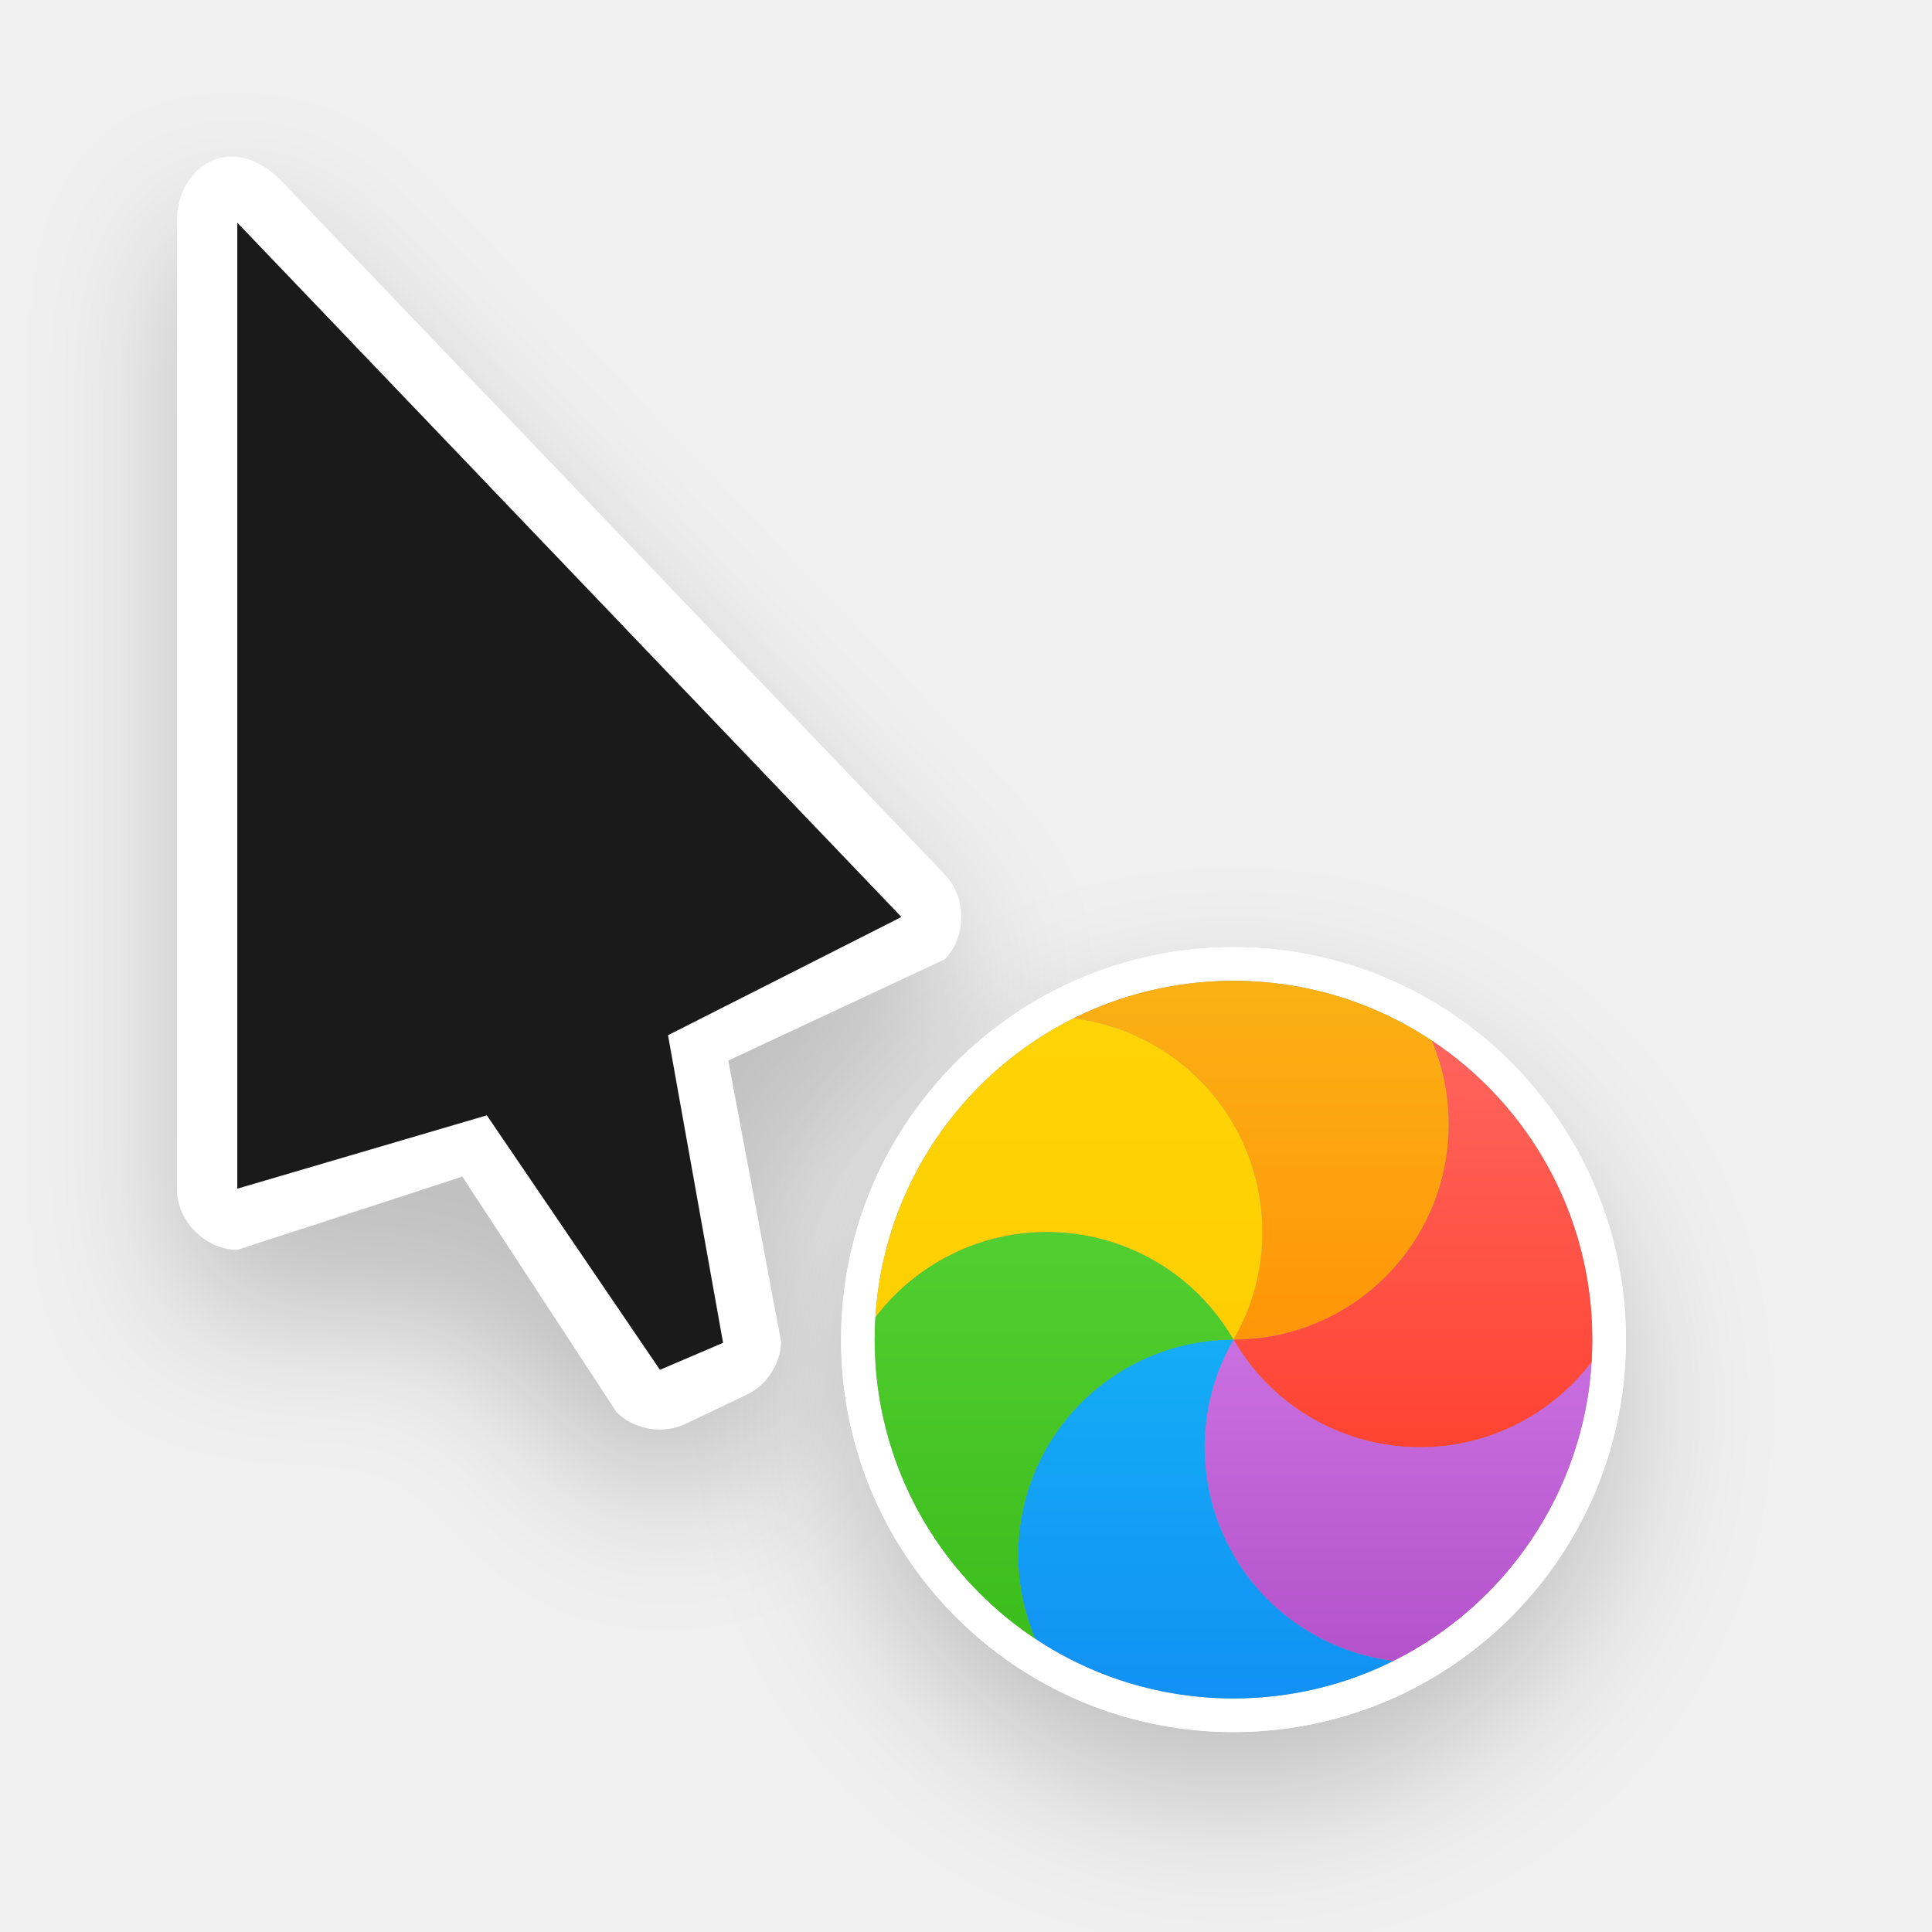
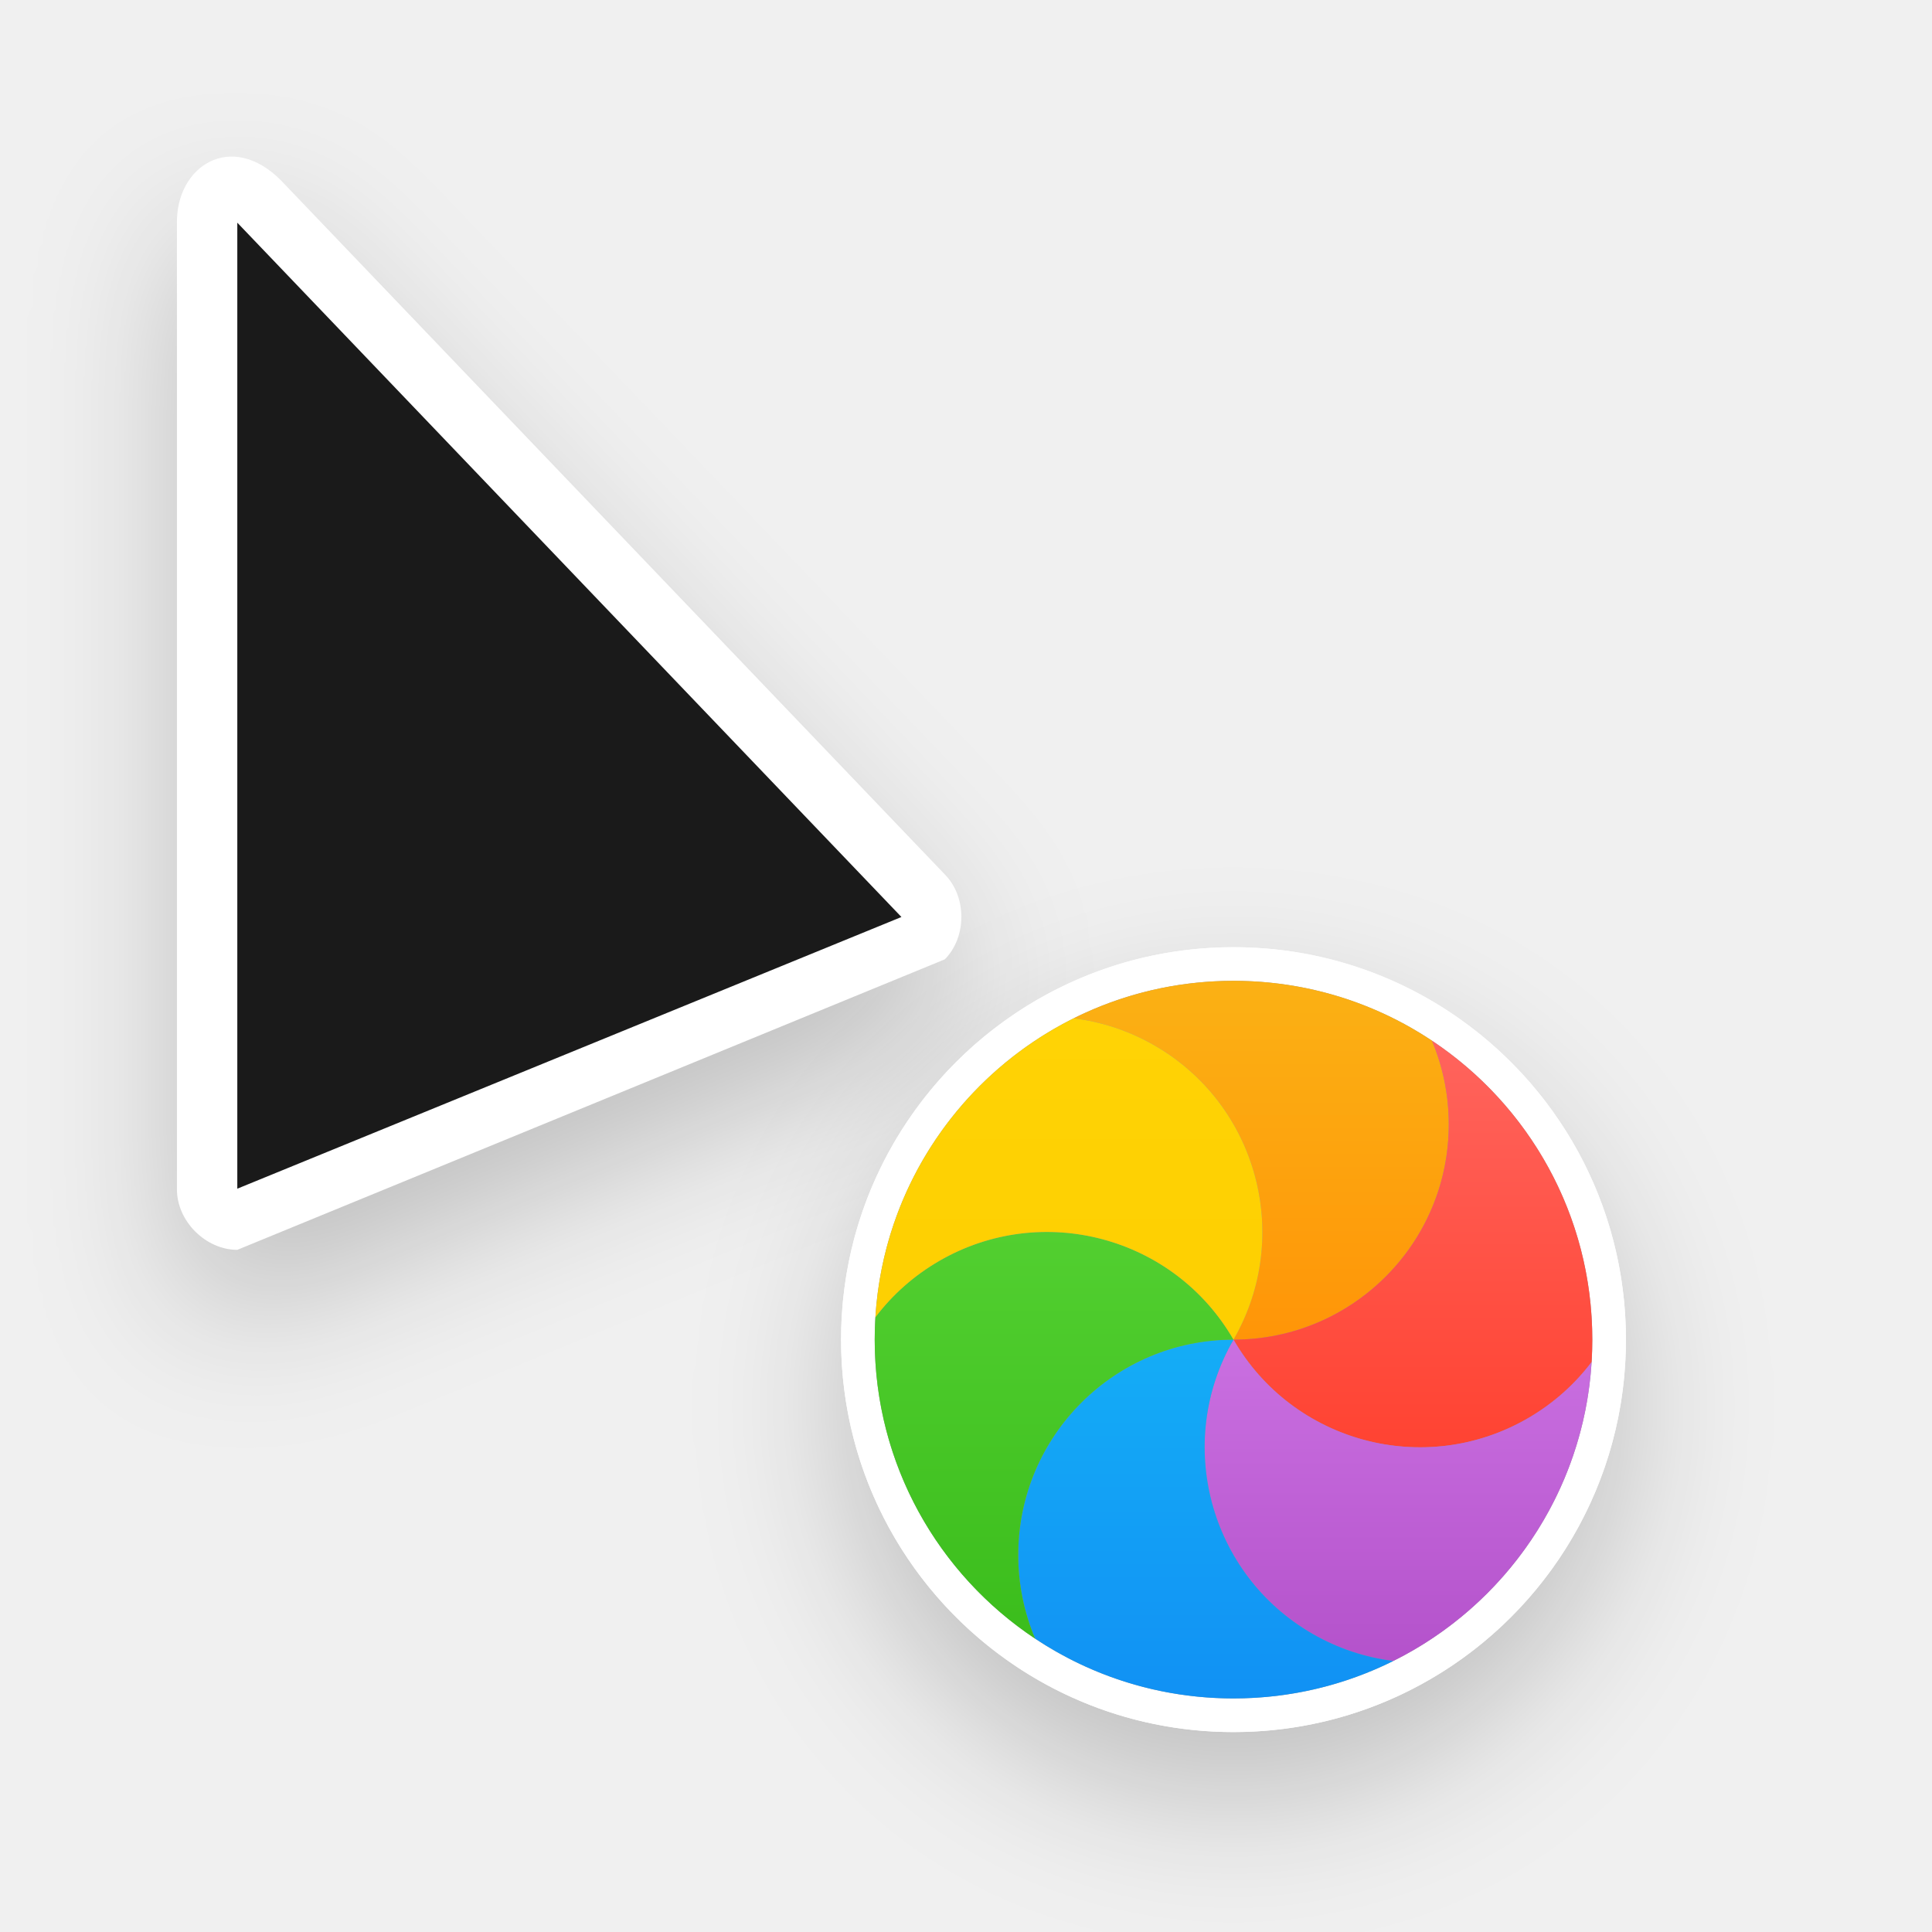
<svg xmlns="http://www.w3.org/2000/svg" xmlns:xlink="http://www.w3.org/1999/xlink" width="32" height="32" viewBox="0 0 32 32" id="svg2" version="1.1">
  <defs id="defs4">
    <linearGradient xlink:href="#linearGradient-colour1" id="linearGradient13172" gradientUnits="userSpaceOnUse" gradientTransform="matrix(1.028313,0,0,0.9836115,343.323,796.7172)" x1="17.871" y1="7.669" x2="17.871" y2="17.893" />
    <linearGradient gradientUnits="userSpaceOnUse" gradientTransform="matrix(1.028313,0,0,0.9836115,343.323,796.7172)" x1="17.871" y1="7.669" x2="17.871" y2="17.893" id="linearGradient-colour1">
      <stop stop-color="#FBB114" offset="0%" id="stop7" />
      <stop stop-color="#FF9508" offset="100%" id="stop9" />
    </linearGradient>
    <linearGradient xlink:href="#linearGradient-colour2" id="linearGradient13174" gradientUnits="userSpaceOnUse" gradientTransform="matrix(0.944652,0,0,1.070723,343.323,796.7172)" x1="23.954" y1="8.61" x2="23.954" y2="19.256" />
    <linearGradient gradientUnits="userSpaceOnUse" gradientTransform="matrix(0.944652,0,0,1.070723,343.323,796.7172)" x1="23.954" y1="8.61" x2="23.954" y2="19.256" id="linearGradient-colour2">
      <stop stop-color="#FF645D" offset="0%" id="stop12" />
      <stop stop-color="#FF4332" offset="100%" id="stop14" />
    </linearGradient>
    <linearGradient xlink:href="#linearGradient-colour3" id="linearGradient13176" gradientUnits="userSpaceOnUse" gradientTransform="matrix(1.103708,0,0,0.9164209,343.323,796.7172)" x1="20.127" y1="19.205" x2="20.127" y2="29.033" />
    <linearGradient gradientUnits="userSpaceOnUse" gradientTransform="matrix(1.103708,0,0,0.9164209,343.323,796.7172)" x1="20.127" y1="19.205" x2="20.127" y2="29.033" id="linearGradient-colour3">
      <stop stop-color="#CA70E1" offset="0%" id="stop17" />
      <stop stop-color="#B452CB" offset="100%" id="stop19" />
    </linearGradient>
    <linearGradient xlink:href="#linearGradient-colour4" id="linearGradient13178" gradientUnits="userSpaceOnUse" gradientTransform="matrix(1.028313,0,0,0.9836116,343.323,796.7172)" x1="16.36" y1="17.893" x2="16.36" y2="28.118" />
    <linearGradient gradientUnits="userSpaceOnUse" gradientTransform="matrix(1.028313,0,0,0.9836116,343.323,796.7172)" x1="16.36" y1="17.893" x2="16.36" y2="28.118" id="linearGradient-colour4">
      <stop stop-color="#14ADF6" offset="0%" id="stop22" />
      <stop stop-color="#1191F4" offset="100%" id="stop24" />
    </linearGradient>
    <linearGradient xlink:href="#linearGradient-colour5" id="linearGradient13180" gradientUnits="userSpaceOnUse" gradientTransform="matrix(0.944652,0,0,1.070723,343.323,796.7172)" x1="13.308" y1="13.619" x2="13.308" y2="24.265" />
    <linearGradient gradientUnits="userSpaceOnUse" gradientTransform="matrix(0.944652,0,0,1.070723,343.323,796.7172)" x1="13.308" y1="13.619" x2="13.308" y2="24.265" id="linearGradient-colour5">
      <stop stop-color="#52CF30" offset="0%" id="stop27" />
      <stop stop-color="#3BBD1C" offset="100%" id="stop29" />
    </linearGradient>
    <linearGradient xlink:href="#linearGradient-colour6" id="linearGradient13182" gradientUnits="userSpaceOnUse" gradientTransform="matrix(1.103708,0,0,0.9164209,343.323,796.7172)" x1="11.766" y1="9.377" x2="11.766" y2="19.205" />
    <linearGradient gradientUnits="userSpaceOnUse" gradientTransform="matrix(1.103708,0,0,0.9164209,343.323,796.7172)" x1="11.766" y1="9.377" x2="11.766" y2="19.205" id="linearGradient-colour6">
      <stop stop-color="#FFD305" offset="0%" id="stop32" />
      <stop stop-color="#FDCF01" offset="100%" id="stop34" />
    </linearGradient>
    <filter style="color-interpolation-filters:sRGB" height="1.272" y="-0.136" width="1.441" x="-0.22" id="filter7590-8">
      <feGaussianBlur id="feGaussianBlur7592-1" stdDeviation="1.192" />
    </filter>
    <filter style="color-interpolation-filters:sRGB" height="1.444" y="-0.222" width="1.444" x="-0.222" id="filter7558-8">
      <feGaussianBlur id="feGaussianBlur7560-4" stdDeviation="1.202" />
    </filter>
  </defs>
  <g id="layer1" transform="translate(0,-1020.362)">
    <path id="path7438-8" d="m 20.431,1037.164 c -3.59,0 -6.5,2.91 -6.5,6.5 0,3.59 2.91,6.5 6.5,6.5 3.59,0 6.5,-2.91 6.5,-6.5 0,-3.59 -2.91,-6.5 -6.5,-6.5 z" style="color:#000000;font-style:normal;font-variant:normal;font-weight:normal;font-stretch:normal;font-size:medium;line-height:normal;font-family:Sans;-inkscape-font-specification:Sans;text-indent:0;text-align:start;text-decoration:none;text-decoration-line:none;letter-spacing:normal;word-spacing:normal;text-transform:none;direction:ltr;block-progression:tb;writing-mode:lr-tb;baseline-shift:baseline;text-anchor:start;display:inline;overflow:visible;visibility:visible;opacity:0.2;fill:#000000;fill-opacity:1;fill-rule:nonzero;stroke:none;stroke-width:2;marker:none;filter:url(#filter7558-8);enable-background:accumulate" />
-     <path id="path7454-9" d="m 3.743,1024.071 c -0.467,0.055 -0.823,0.498 -0.812,1.094 l 0,16 c 5e-5,0.524 0.476,1 1,1 l 3.594,0 2.687,2.688 c 0.295,0.295 0.783,0.375 1.156,0.188 l 1,-0.5 c 0.328,-0.159 0.554,-0.51 0.562,-0.875 l 0,-3.594 2.719,-2.719 c 0.365,-0.37 0.365,-1.036 0,-1.406 l -11,-11.5 c -0.307,-0.307 -0.626,-0.408 -0.906,-0.375 z" style="color:#000000;font-style:normal;font-variant:normal;font-weight:normal;font-stretch:normal;font-size:medium;line-height:normal;font-family:Sans;-inkscape-font-specification:Sans;text-indent:0;text-align:start;text-decoration:none;text-decoration-line:none;letter-spacing:normal;word-spacing:normal;text-transform:none;direction:ltr;block-progression:tb;writing-mode:lr-tb;baseline-shift:baseline;text-anchor:start;display:inline;overflow:visible;visibility:visible;opacity:0.2;fill:#000000;fill-opacity:1;fill-rule:nonzero;stroke:none;stroke-width:2;marker:none;filter:url(#filter7590-8);enable-background:accumulate" />
+     <path id="path7454-9" d="m 3.743,1024.071 c -0.467,0.055 -0.823,0.498 -0.812,1.094 v 16 c 5e-5,0.524 0.476,1 1,1 l 11.719,-4.812 c 0.365,-0.37 0.365,-1.036 0,-1.406 l -11,-11.5 c -0.307,-0.307 -0.626,-0.408 -0.906,-0.375 z" style="color:#000000;font-style:normal;font-variant:normal;font-weight:normal;font-stretch:normal;font-size:medium;line-height:normal;font-family:Sans;-inkscape-font-specification:Sans;text-indent:0;text-align:start;text-decoration:none;text-decoration-line:none;letter-spacing:normal;word-spacing:normal;text-transform:none;writing-mode:lr-tb;direction:ltr;baseline-shift:baseline;text-anchor:start;display:inline;overflow:visible;visibility:visible;opacity:0.2;fill:#000000;fill-opacity:1;fill-rule:nonzero;stroke:none;stroke-width:2;marker:none;filter:url(#filter7590-8);enable-background:accumulate" />
    <g style="display:inline" id="g11425-5-64" transform="translate(-160.2785,260.9164)">
-       <path style="color:#000000;font-style:normal;font-variant:normal;font-weight:normal;font-stretch:normal;font-size:medium;line-height:normal;font-family:Sans;-inkscape-font-specification:Sans;text-indent:0;text-align:start;text-decoration:none;text-decoration-line:none;letter-spacing:normal;word-spacing:normal;text-transform:none;direction:ltr;block-progression:tb;writing-mode:lr-tb;baseline-shift:baseline;text-anchor:start;display:inline;overflow:visible;visibility:visible;fill:#ffffff;fill-opacity:1;fill-rule:nonzero;stroke:none;stroke-width:2;marker:none;enable-background:accumulate" d="m 163.209,763.147 0,16 c 5e-5,0.524 0.476,1 1,1 0,0 3.883,-1.259 3.726,-1.215 l 2.555,3.903 c 0.295,0.295 0.783,0.375 1.156,0.188 l 1.008,-0.48 c 0.328,-0.159 0.554,-0.51 0.562,-0.875 l -0.875,-4.656 3.585,-1.677 c 0.365,-0.37 0.365,-1.037 0,-1.406 l -11,-11.5 c -0.82,-0.82 -1.736,-0.235 -1.719,0.719 z" id="path11427-0-33" />
-       <path style="fill:#1a1a1a;fill-opacity:1;stroke:none" d="m 164.209,779.134 0,-16 11,11.5 -3.866,1.958 0.912,5.095 -1.046,0.447 -2.867,-4.215 z" id="path11429-9-3" />
+       <path style="color:#000000;font-style:normal;font-variant:normal;font-weight:normal;font-stretch:normal;font-size:medium;line-height:normal;font-family:Sans;-inkscape-font-specification:Sans;text-indent:0;text-align:start;text-decoration:none;text-decoration-line:none;letter-spacing:normal;word-spacing:normal;text-transform:none;writing-mode:lr-tb;direction:ltr;baseline-shift:baseline;text-anchor:start;display:inline;overflow:visible;visibility:visible;fill:#ffffff;fill-opacity:1;fill-rule:nonzero;stroke:none;stroke-width:2;marker:none;enable-background:accumulate" d="m 163.209,763.147 v 16 c 5e-5,0.524 0.476,1 1,1 l 11.719,-4.812 c 0.365,-0.37 0.365,-1.037 0,-1.406 l -11,-11.5 c -0.82,-0.82 -1.736,-0.235 -1.719,0.719 z" id="path11427-0-33" />
+       <path style="fill:#1a1a1a;fill-opacity:1;stroke:none" d="m 164.209,779.134 v -16 l 11,11.5 z" id="path11429-9-3" />
    </g>
    <g style="display:inline" id="g4618-0-8" transform="matrix(0.5909091,0,0,0.5909091,-192.842,561.3631)">
      <circle style="fill:#ffffff;fill-rule:evenodd;stroke:none;stroke-width:1" id="circle4566-9-6" cx="360.923" cy="814.317" r="11" />
      <path style="fill:#ffffff;fill-rule:evenodd;stroke:none;stroke-width:1" d="m 367.005,805.15 c 0.333,0.789 0.518,1.656 0.518,2.567 0,3.645 -2.955,6.6 -6.6,6.6 1.823,-3.157 0.741,-7.193 -2.416,-9.016 -0.789,-0.456 -1.633,-0.73 -2.484,-0.835 1.475,-0.735 3.139,-1.149 4.9,-1.149 2.249,0 4.34,0.675 6.082,1.833 l 0,0 z" id="path4568-3-0" />
      <path style="fill:#ffffff;fill-rule:evenodd;stroke:none;stroke-width:1" d="m 371.902,815.002 c -0.516,0.683 -1.175,1.276 -1.963,1.731 -3.157,1.823 -7.193,0.741 -9.016,-2.416 3.645,0 6.6,-2.955 6.6,-6.6 0,-0.91 -0.184,-1.778 -0.518,-2.567 2.964,1.971 4.918,5.341 4.918,9.167 0,0.23 -0.007,0.459 -0.021,0.685 l 0,0 z" id="path4570-6-4" />
      <path style="fill:#ffffff;fill-rule:evenodd;stroke:none;stroke-width:1" d="m 365.823,824.168 c -0.851,-0.106 -1.695,-0.38 -2.484,-0.835 -3.157,-1.823 -4.238,-5.859 -2.416,-9.016 1.823,3.157 5.859,4.238 9.016,2.416 0.788,-0.455 1.447,-1.048 1.963,-1.731 -0.247,4.022 -2.656,7.46 -6.079,9.166 l 0,0 z" id="path4572-0-8" />
      <path style="fill:#ffffff;fill-rule:evenodd;stroke:none;stroke-width:1" d="m 354.841,823.484 c -0.333,-0.789 -0.518,-1.656 -0.518,-2.567 0,-3.645 2.955,-6.6 6.6,-6.6 -1.823,3.157 -0.741,7.193 2.416,9.016 0.789,0.456 1.633,0.73 2.484,0.835 -1.475,0.735 -3.139,1.149 -4.9,1.149 -2.249,0 -4.34,-0.675 -6.082,-1.833 l 0,0 z" id="path4574-6-8" />
      <path style="fill:#ffffff;fill-rule:evenodd;stroke:none;stroke-width:1" d="m 349.944,813.632 c 0.516,-0.683 1.175,-1.276 1.963,-1.731 3.157,-1.823 7.193,-0.741 9.016,2.416 -3.645,0 -6.6,2.955 -6.6,6.6 0,0.91 0.184,1.778 0.518,2.567 -2.964,-1.971 -4.918,-5.341 -4.918,-9.167 0,-0.23 0.007,-0.459 0.021,-0.685 l 0,0 z" id="path4576-2-8" />
      <path style="fill:#ffffff;fill-rule:evenodd;stroke:none;stroke-width:1" d="m 356.023,804.466 c 0.851,0.106 1.695,0.38 2.484,0.835 3.157,1.823 4.238,5.859 2.416,9.016 -1.823,-3.157 -5.859,-4.238 -9.016,-2.416 -0.788,0.455 -1.447,1.048 -1.963,1.731 0.247,-4.022 2.656,-7.46 6.079,-9.166 l 0,0 z" id="path4578-6-9" />
      <circle r="10.057" cy="814.317" cx="360.923" id="background-1-7" style="fill:#959595;fill-rule:evenodd;stroke:none;stroke-width:1" />
      <path id="orange-8-7" d="m 366.484,805.936 c 0.305,0.721 0.473,1.514 0.473,2.347 0,3.333 -2.702,6.034 -6.034,6.034 1.666,-2.886 0.677,-6.577 -2.209,-8.243 -0.722,-0.417 -1.493,-0.667 -2.271,-0.764 1.349,-0.672 2.87,-1.05 4.48,-1.05 2.056,0 3.968,0.617 5.561,1.676 l 0,0 z" style="fill:url(#linearGradient13172);fill-rule:evenodd;stroke:none;stroke-width:1" />
      <path id="red-7-6" d="m 370.961,814.944 c -0.472,0.624 -1.074,1.166 -1.795,1.582 -2.886,1.666 -6.577,0.677 -8.243,-2.209 3.333,0 6.034,-2.702 6.034,-6.034 0,-0.832 -0.169,-1.625 -0.473,-2.347 2.71,1.802 4.496,4.883 4.496,8.381 0,0.21 -0.007,0.419 -0.019,0.626 l 0,0 z" style="fill:url(#linearGradient13174);fill-rule:evenodd;stroke:none;stroke-width:1" />
      <path id="purple-9-4" d="m 365.403,823.324 c -0.778,-0.097 -1.55,-0.347 -2.271,-0.764 -2.886,-1.666 -3.875,-5.357 -2.209,-8.243 1.666,2.886 5.357,3.875 8.243,2.209 0.72,-0.416 1.323,-0.958 1.795,-1.582 -0.226,3.678 -2.428,6.821 -5.558,8.38 l 0,0 z" style="fill:url(#linearGradient13176);fill-rule:evenodd;stroke:none;stroke-width:1" />
      <path id="blue-2-3" d="m 355.362,822.698 c -0.305,-0.721 -0.473,-1.514 -0.473,-2.347 0,-3.333 2.702,-6.034 6.034,-6.034 -1.666,2.886 -0.677,6.577 2.209,8.243 0.722,0.417 1.493,0.667 2.271,0.764 -1.349,0.672 -2.87,1.05 -4.48,1.05 -2.056,0 -3.968,-0.617 -5.561,-1.676 l 0,0 z" style="fill:url(#linearGradient13178);fill-rule:evenodd;stroke:none;stroke-width:1" />
      <path id="green-0-0" d="m 350.885,813.691 c 0.472,-0.624 1.074,-1.166 1.795,-1.582 2.886,-1.666 6.577,-0.677 8.243,2.209 -3.333,0 -6.034,2.702 -6.034,6.034 0,0.832 0.169,1.625 0.473,2.347 -2.71,-1.802 -4.496,-4.883 -4.496,-8.381 0,-0.21 0.007,-0.419 0.019,-0.626 l 0,0 z" style="fill:url(#linearGradient13180);fill-rule:evenodd;stroke:none;stroke-width:1" />
      <path id="yellow-2-3" d="m 356.443,805.31 c 0.778,0.097 1.55,0.347 2.271,0.764 2.886,1.666 3.875,5.357 2.209,8.243 -1.666,-2.886 -5.357,-3.875 -8.243,-2.209 -0.72,0.416 -1.323,0.958 -1.795,1.582 0.226,-3.678 2.428,-6.821 5.558,-8.38 l 0,0 z" style="fill:url(#linearGradient13182);fill-rule:evenodd;stroke:none;stroke-width:1" />
    </g>
  </g>
</svg>
